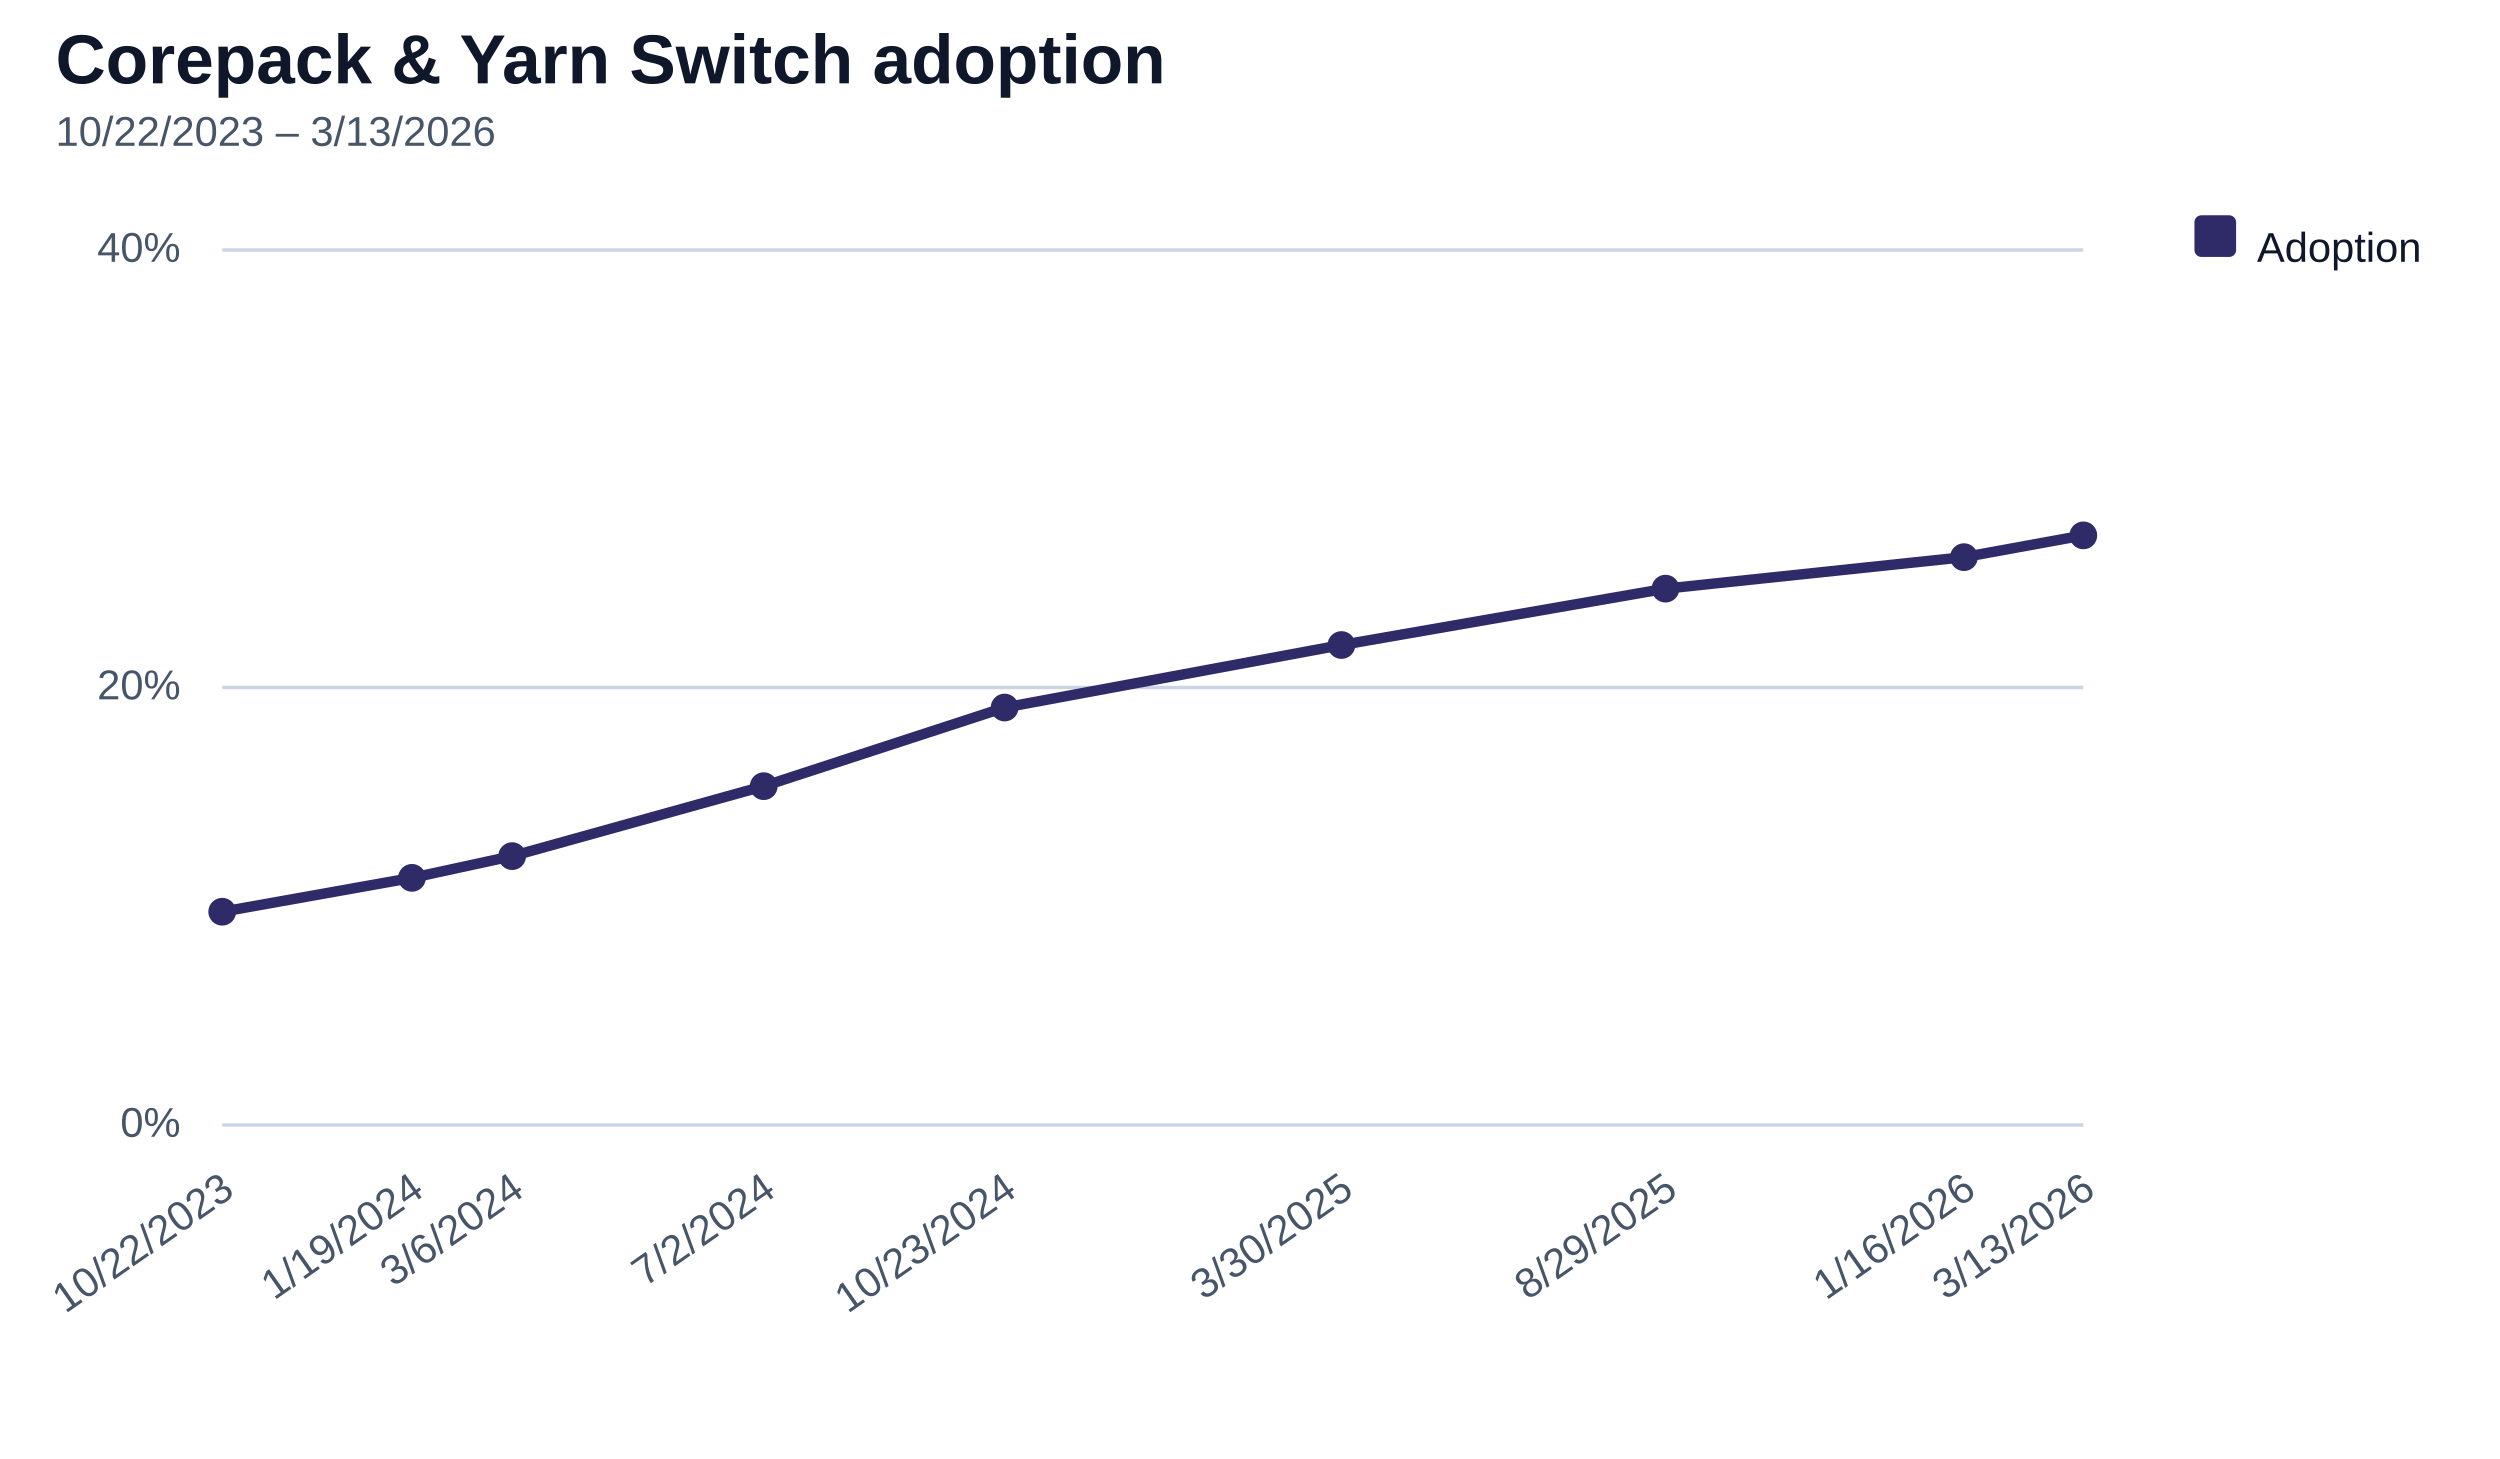
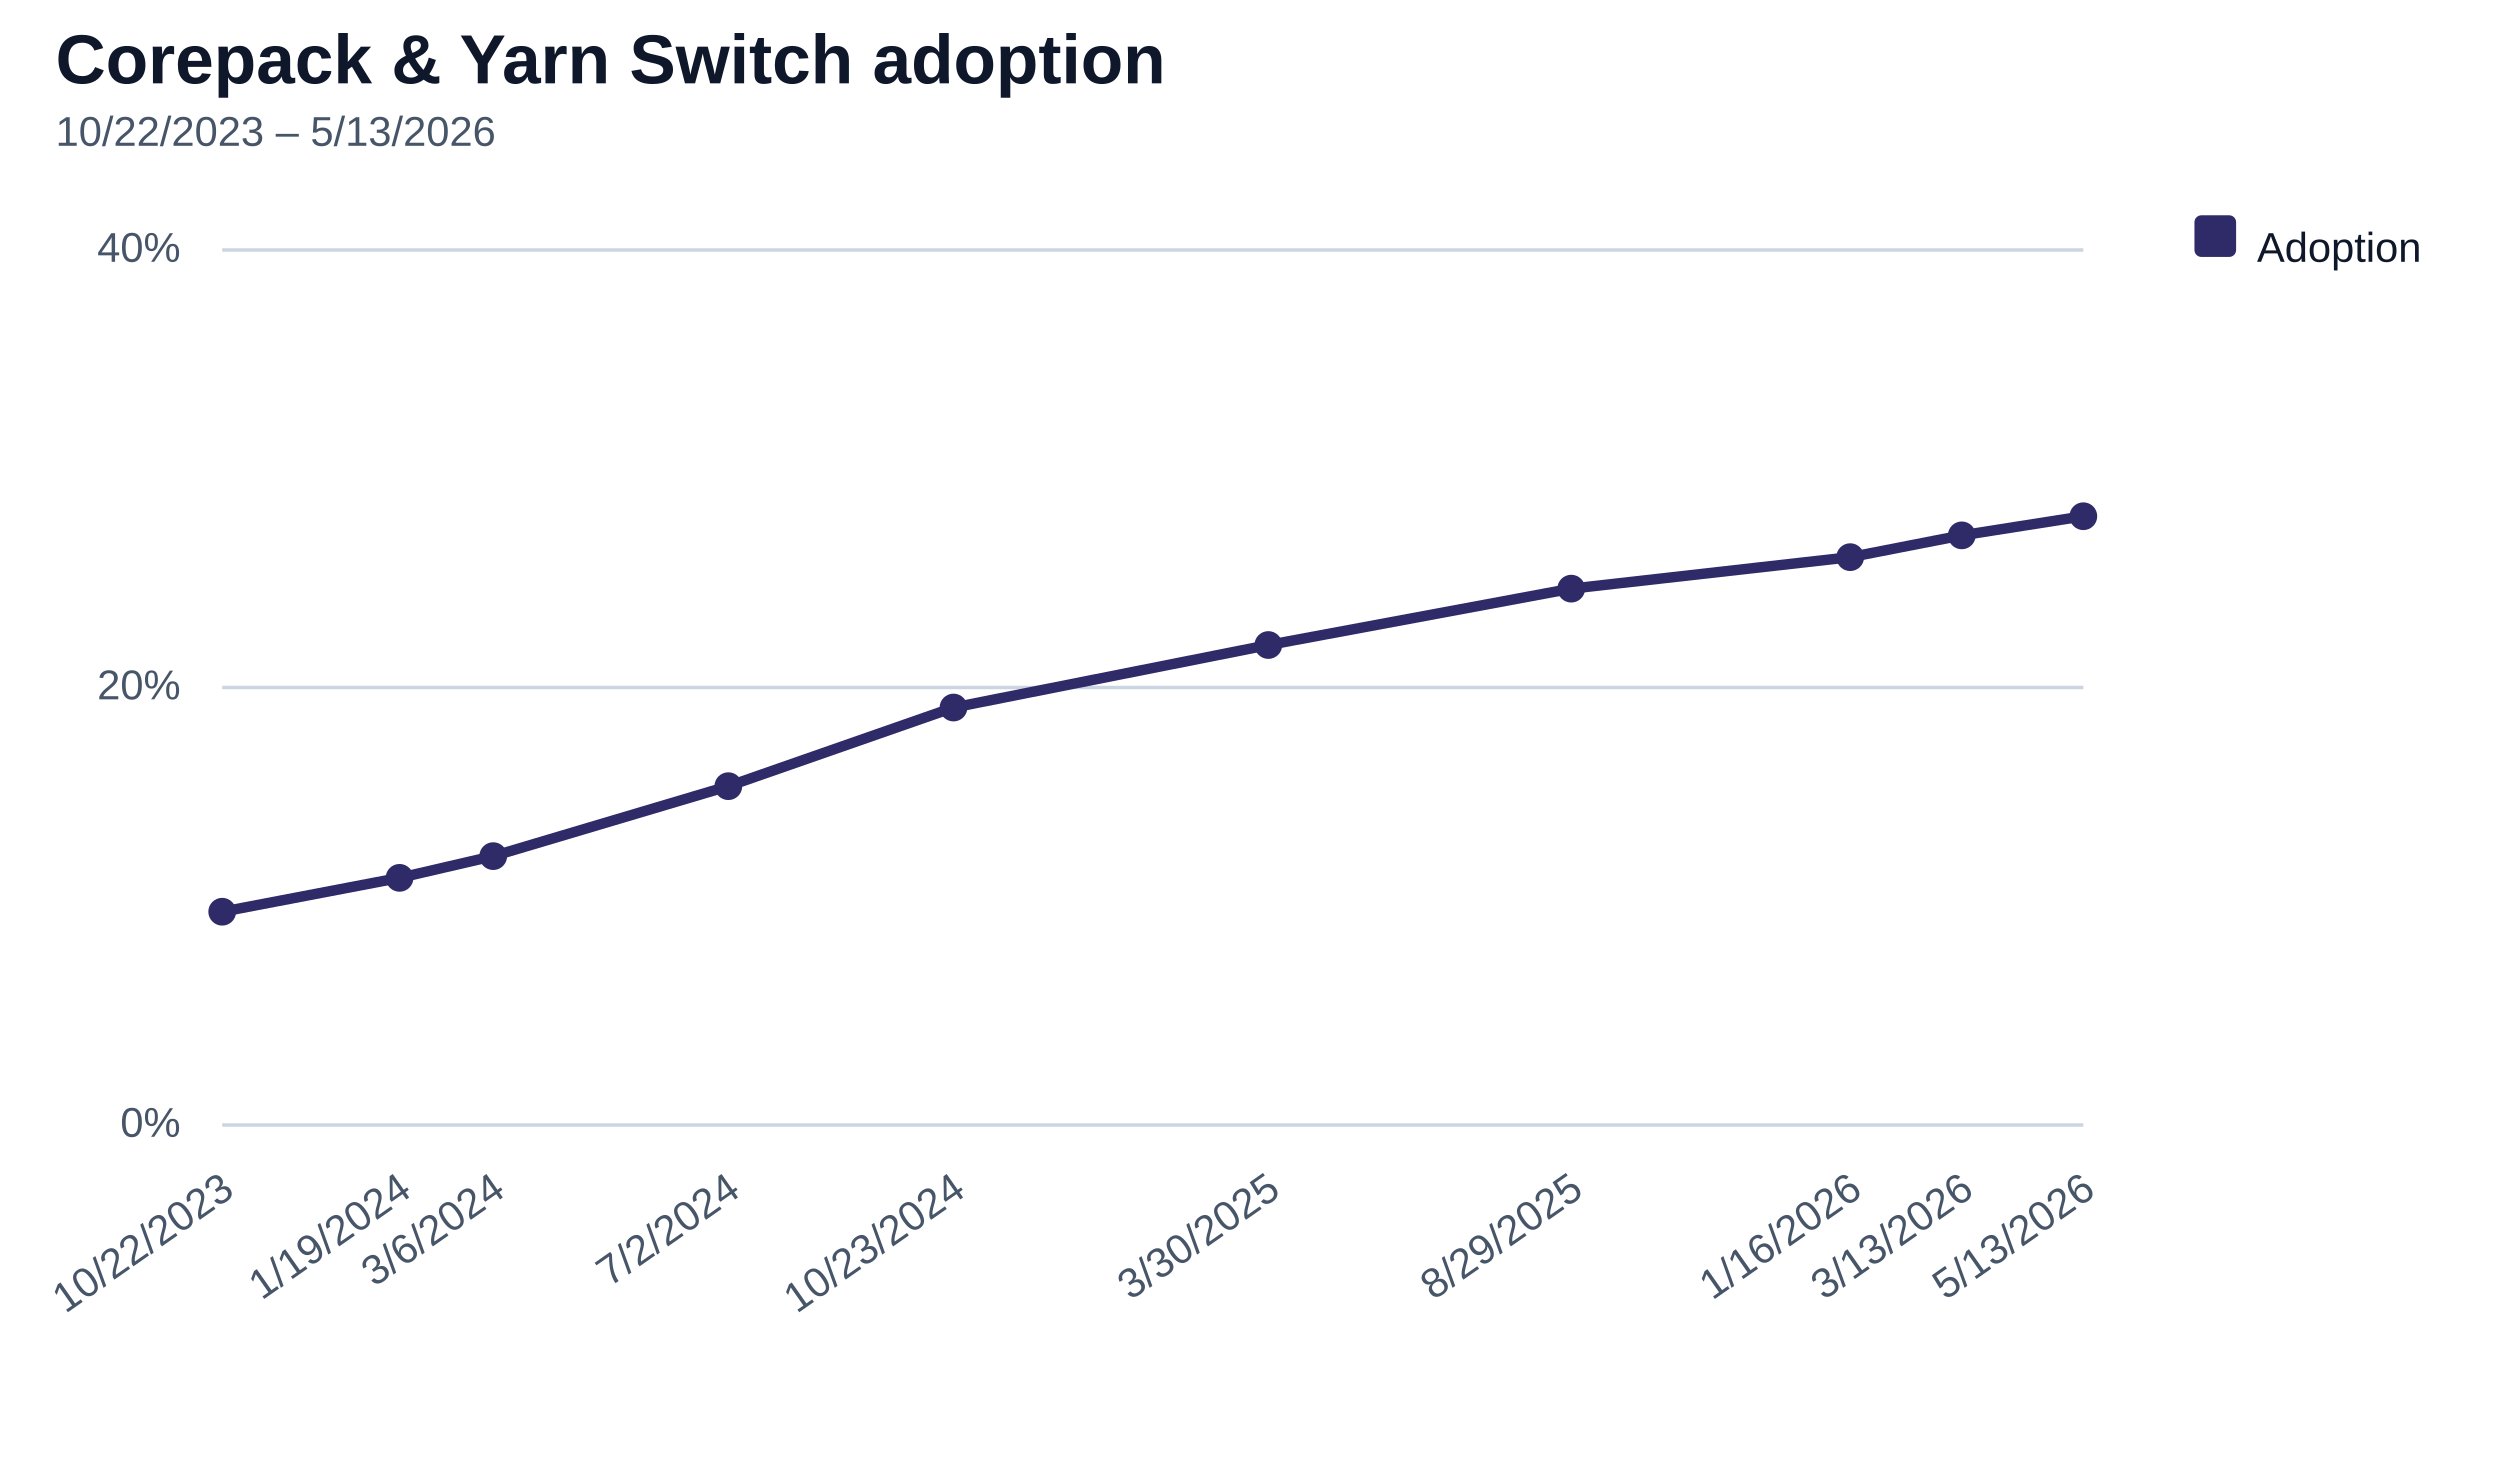
<svg xmlns="http://www.w3.org/2000/svg" width="720" height="420" viewBox="0 0 720 420" role="img" aria-label="Corepack &amp; Yarn Switch adoption">
  <style>
    text { font-family: "Helvetica Neue", Arial, sans-serif; }
    .title { font-size: 20px; font-weight: 700; fill: #0f172a; }
    .subtitle { font-size: 12px; fill: #475569; }
    .axis { stroke: #cbd5e1; stroke-width: 1; }
    .footer { font-size: 12px; fill: #94a3b8; }
    .legend { font-size: 12px; fill: #0f172a; }
    .tick { font-size: 12px; fill: #475569; }
  </style>
  <text class="title" x="16" y="24">Corepack &amp; Yarn Switch adoption</text>
-   <text class="subtitle" x="16" y="42">10/22/2023 – 3/13/2026</text>
+   <text class="subtitle" x="16" y="42">10/22/2023 – 5/13/2026</text>
  <g class="y-ticks">
    <line class="axis" x1="64" y1="324" x2="600" y2="324" />
    <text class="tick" x="52" y="324" dominant-baseline="middle" text-anchor="end">0%</text>
    <line class="axis" x1="64" y1="198" x2="600" y2="198" />
    <text class="tick" x="52" y="198" dominant-baseline="middle" text-anchor="end">20%</text>
    <line class="axis" x1="64" y1="72" x2="600" y2="72" />
    <text class="tick" x="52" y="72" dominant-baseline="middle" text-anchor="end">40%</text>
  </g>
  <g class="x-ticks">
    <text class="tick" x="68" y="344" text-anchor="end" transform="rotate(-35 68 344)">10/22/2023</text>
-     <text class="tick" x="122.644" y="344" text-anchor="end" transform="rotate(-35 122.6438 344)">1/19/2024</text>
-     <text class="tick" x="151.501" y="344" text-anchor="end" transform="rotate(-35 151.5006 344)">3/6/2024</text>
-     <text class="tick" x="223.95" y="344" text-anchor="end" transform="rotate(-35 223.9496 344)">7/2/2024</text>
-     <text class="tick" x="293.329" y="344" text-anchor="end" transform="rotate(-35 293.3288 344)">10/23/2024</text>
-     <text class="tick" x="390.337" y="344" text-anchor="end" transform="rotate(-35 390.3368 344)">3/30/2025</text>
-     <text class="tick" x="483.661" y="344" text-anchor="end" transform="rotate(-35 483.6609 344)">8/29/2025</text>
-     <text class="tick" x="569.617" y="344" text-anchor="end" transform="rotate(-35 569.6174 344)">1/16/2026</text>
-     <text class="tick" x="604" y="344" text-anchor="end" transform="rotate(-35 604 344)">3/13/2026</text>
+     <text class="tick" x="119.075" y="344" text-anchor="end" transform="rotate(-35 119.0749 344)">1/19/2024</text>
+     <text class="tick" x="146.047" y="344" text-anchor="end" transform="rotate(-35 146.0471 344)">3/6/2024</text>
+     <text class="tick" x="213.764" y="344" text-anchor="end" transform="rotate(-35 213.7645 344)">7/2/2024</text>
+     <text class="tick" x="278.612" y="344" text-anchor="end" transform="rotate(-35 278.6124 344)">10/23/2024</text>
+     <text class="tick" x="369.285" y="344" text-anchor="end" transform="rotate(-35 369.2848 344)">3/30/2025</text>
+     <text class="tick" x="456.514" y="344" text-anchor="end" transform="rotate(-35 456.5139 344)">8/29/2025</text>
+     <text class="tick" x="536.857" y="344" text-anchor="end" transform="rotate(-35 536.8565 344)">1/16/2026</text>
+     <text class="tick" x="568.994" y="344" text-anchor="end" transform="rotate(-35 568.9936 344)">3/13/2026</text>
+     <text class="tick" x="604" y="344" text-anchor="end" transform="rotate(-35 604 344)">5/13/2026</text>
  </g>
  <g class="series-group">
    <g class="series" data-key="corepack_adoption">
-       <polyline fill="none" stroke="#2f2a68" stroke-width="3" points="64,262.578 118.644,252.821 147.501,246.566 219.95,226.418 289.329,203.771 386.337,185.766 479.661,169.531 565.617,160.462 600,154.186" />
+       <polyline fill="none" stroke="#2f2a68" stroke-width="3" points="64,262.578 115.075,252.821 142.047,246.566 209.764,226.418 274.612,203.771 365.285,185.766 452.514,169.531 532.857,160.462 564.994,154.186 600,148.675" />
      <circle cx="64" cy="262.578" r="4" fill="#2f2a68" />
-       <circle cx="118.644" cy="252.821" r="4" fill="#2f2a68" />
-       <circle cx="147.501" cy="246.566" r="4" fill="#2f2a68" />
-       <circle cx="219.95" cy="226.418" r="4" fill="#2f2a68" />
-       <circle cx="289.329" cy="203.771" r="4" fill="#2f2a68" />
-       <circle cx="386.337" cy="185.766" r="4" fill="#2f2a68" />
-       <circle cx="479.661" cy="169.531" r="4" fill="#2f2a68" />
-       <circle cx="565.617" cy="160.462" r="4" fill="#2f2a68" />
-       <circle cx="600" cy="154.186" r="4" fill="#2f2a68" />
+       <circle cx="115.075" cy="252.821" r="4" fill="#2f2a68" />
+       <circle cx="142.047" cy="246.566" r="4" fill="#2f2a68" />
+       <circle cx="209.764" cy="226.418" r="4" fill="#2f2a68" />
+       <circle cx="274.612" cy="203.771" r="4" fill="#2f2a68" />
+       <circle cx="365.285" cy="185.766" r="4" fill="#2f2a68" />
+       <circle cx="452.514" cy="169.531" r="4" fill="#2f2a68" />
+       <circle cx="532.857" cy="160.462" r="4" fill="#2f2a68" />
+       <circle cx="564.994" cy="154.186" r="4" fill="#2f2a68" />
+       <circle cx="600" cy="148.675" r="4" fill="#2f2a68" />
    </g>
  </g>
  <g class="legend-group">
    <g class="legend-item" data-key="corepack_adoption">
      <rect x="632" y="62" width="12" height="12" rx="2" fill="#2f2a68" />
      <text class="legend" x="650" y="72" dominant-baseline="middle">Adoption</text>
    </g>
  </g>
</svg>
